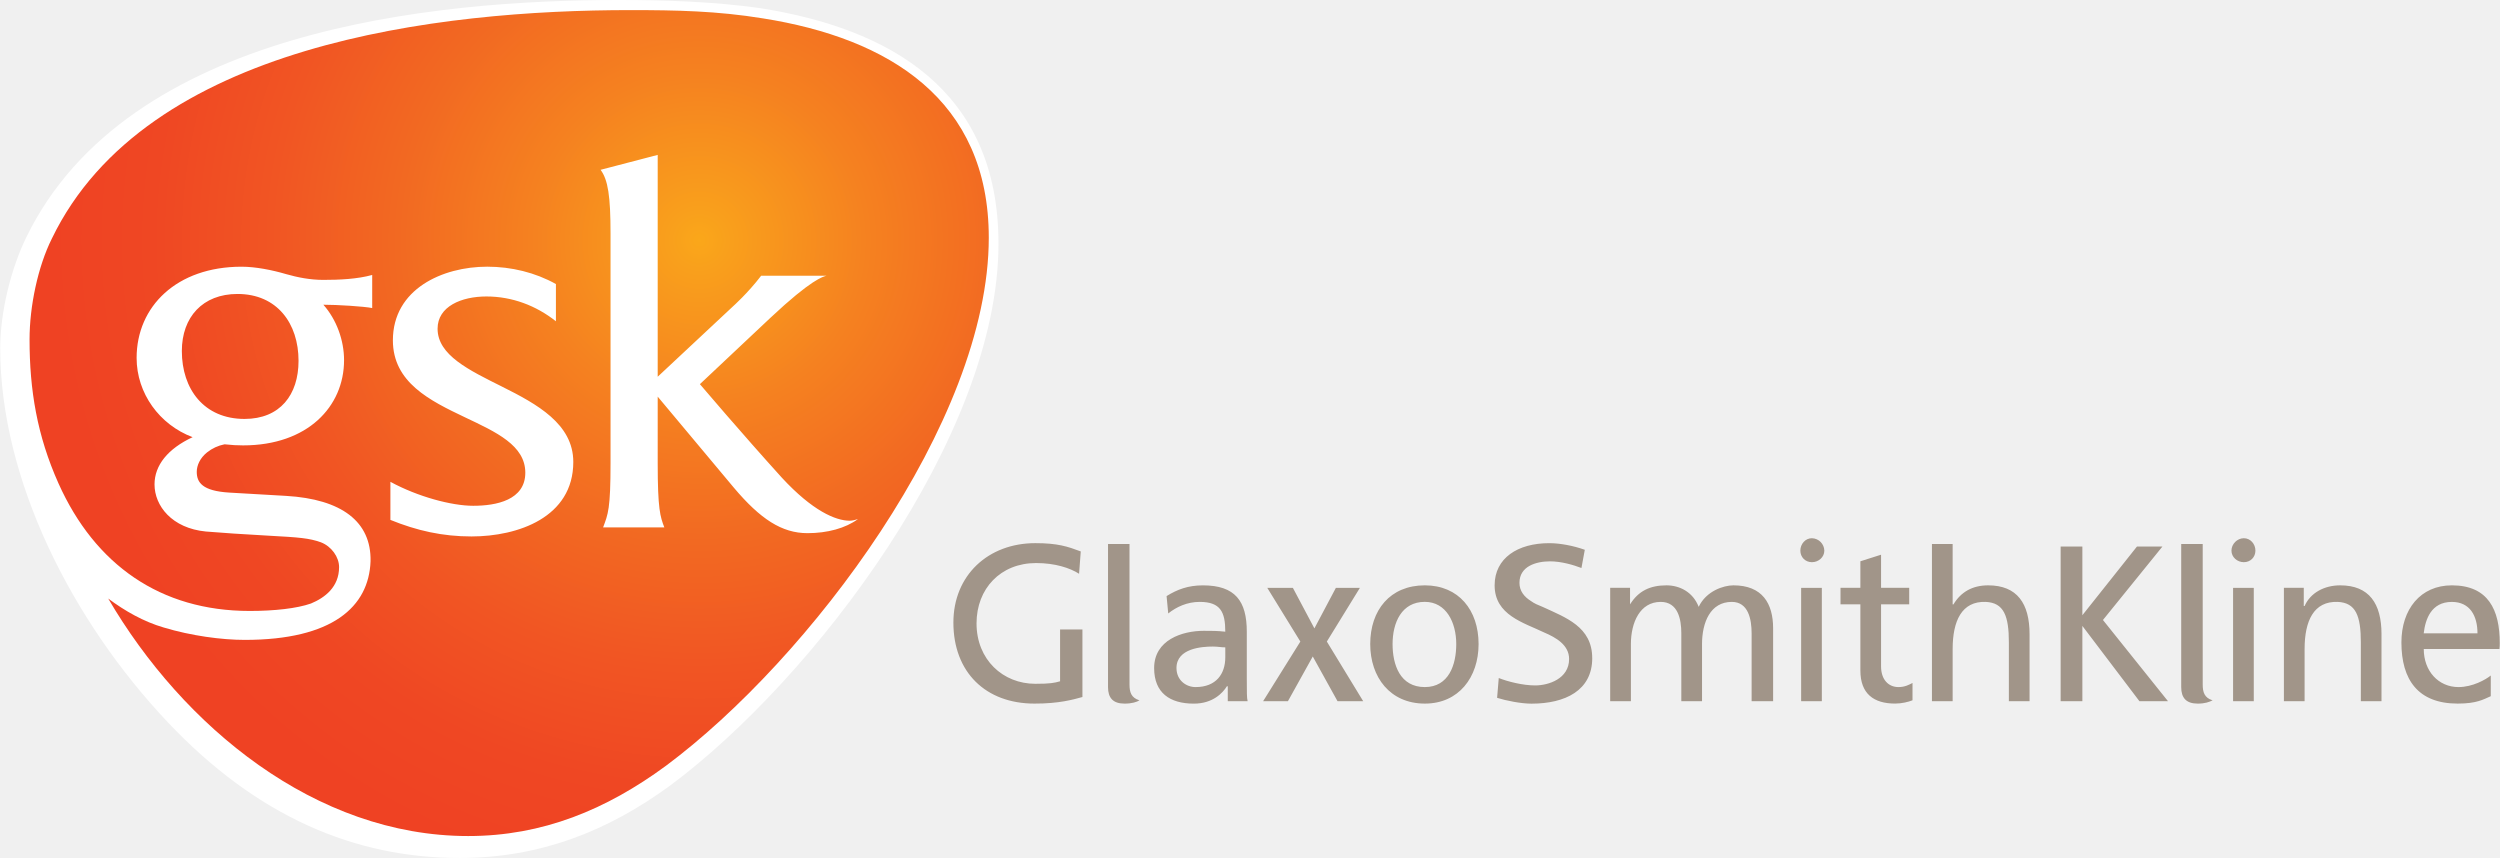
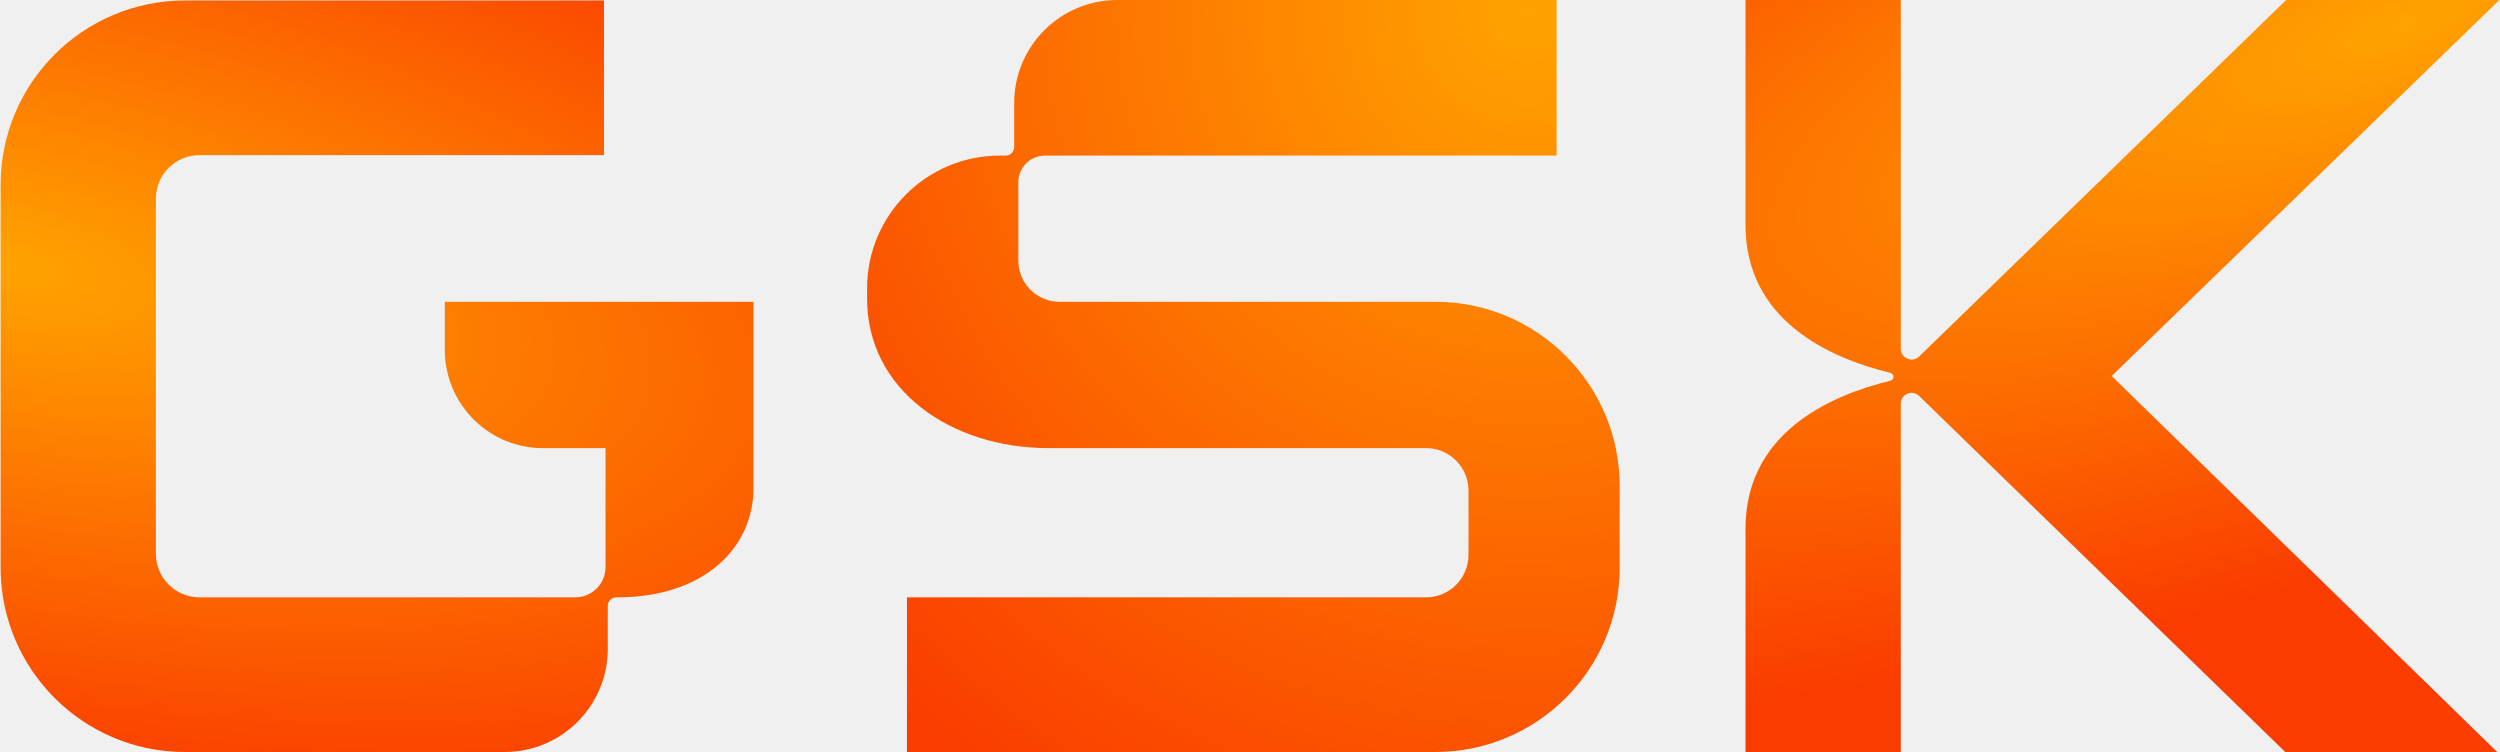
- <svg xmlns="http://www.w3.org/2000/svg" xmlns:xlink="http://www.w3.org/1999/xlink" width="2500" height="858" viewBox="1.621 1.389 121.684 41.77">
-   <path fill="#FFF" d="M50.218 13.253c0-7.528-5.349-10.483-11.626-11.471-2.225-.314-4.634-.393-6.858-.393-8.977 0-23.916 1.42-28.842 11.548-.754 1.537-1.272 3.665-1.272 5.399 0 6.423 3.514 13.303 8.154 18.21 4.363 4.616 9.126 6.612 14.212 6.612 3.933 0 7.23-1.32 10.25-3.528 6.952-5.164 15.982-17 15.982-26.377" />
-   <g transform="translate(1.62 1.389)">
-     <defs>
-       <path id="a" d="M8.842 17.089c0 1.854 1.079 3.306 3.052 3.306 1.733 0 2.629-1.178 2.629-2.83 0-1.813-1.038-3.254-2.972-3.254-1.693 0-2.709 1.127-2.709 2.778m16.721 5.924c0-1.33-1.411-1.974-2.942-2.699-1.691-.806-3.505-1.69-3.505-3.745 0-2.498 2.417-3.586 4.593-3.586 1.169 0 2.337.282 3.344.845v1.813c-.967-.766-2.136-1.208-3.384-1.208-1.21 0-2.377.482-2.377 1.569 0 1.289 1.531 2.017 3.142 2.822 1.693.847 3.465 1.812 3.465 3.665 0 2.7-2.698 3.627-4.954 3.627-1.412 0-2.66-.281-3.95-.806v-1.854c1.331.725 2.981 1.167 4.029 1.167 1.127.002 2.539-.279 2.539-1.61m4.149-.481V11.371c0-1.813-.121-2.619-.485-3.104l2.781-.726V18.34l3.666-3.426s.725-.644 1.37-1.49h3.183c-.16.04-.724.162-2.739 2.055l-3.426 3.223s2.056 2.419 3.991 4.554c1.489 1.612 2.618 2.094 3.303 2.094.12 0 .281-.039.402-.08-.604.445-1.49.686-2.458.686-1.247 0-2.296-.686-3.585-2.215-2.054-2.458-3.707-4.432-3.707-4.432v3.225c0 2.254.121 2.617.323 3.141H29.35c.242-.646.362-.889.362-3.143M2.516 11.611c-.685 1.371-1.088 3.304-1.088 4.916 0 2.456.364 4.673 1.411 7.011 1.773 3.949 4.956 6.205 9.306 6.205 1.209 0 2.297-.122 2.982-.362.685-.285 1.37-.808 1.37-1.773 0-.482-.362-1.006-.887-1.208-.563-.201-1.047-.24-2.537-.321-1.491-.082-2.016-.123-3.062-.203-1.652-.16-2.499-1.249-2.499-2.295 0-.928.645-1.734 1.854-2.298-1.612-.606-2.726-2.133-2.726-3.86 0-2.503 1.951-4.439 5.108-4.439.685 0 1.486.16 2.17.361.566.161 1.17.281 1.814.281.765 0 1.652-.038 2.377-.24v1.611c-.403-.081-1.692-.162-2.377-.162.644.727 1.007 1.734 1.007 2.7 0 2.256-1.773 4.148-4.915 4.148-.27 0-.562-.014-.902-.053a1.97 1.97 0 0 0-.855.396c-.342.275-.499.634-.499.945 0 .523.282.928 1.57 1.009l2.78.161c2.701.16 4.151 1.25 4.111 3.182-.081 2.216-1.854 3.829-6.125 3.829-1.128 0-2.619-.202-3.948-.604-.967-.281-1.894-.806-2.699-1.41 3.625 6.203 10.072 11.563 17.526 11.563 3.625 0 6.729-1.289 9.63-3.423 6.929-5.158 15.713-16.723 15.713-25.706 0-6.729-4.876-9.711-11-10.678-2.216-.362-4.23-.402-6.447-.402-9.266 0-23.57 1.612-28.163 11.119" />
-     </defs>
-     <clipPath id="b">
-       <use xlink:href="#a" overflow="visible" />
-     </clipPath>
-     <radialGradient id="c" cx="-381.752" cy="326.498" r=".999" gradientTransform="translate(12080.46 -10291.144) scale(31.5556)" gradientUnits="userSpaceOnUse">
-       <stop offset="0" stop-color="#faa71a" />
-       <stop offset=".05" stop-color="#f99f1c" />
-       <stop offset=".26" stop-color="#f58120" />
-       <stop offset=".465" stop-color="#f26922" />
-       <stop offset=".661" stop-color="#f15523" />
-       <stop offset=".844" stop-color="#ef4723" />
-       <stop offset="1" stop-color="#ef4223" />
-     </radialGradient>
-     <path clip-path="url(#b)" fill="url(#c)" d="M1.428.492h46.698v40.209H1.428z" />
-   </g>
-   <path fill="#A19589" d="M122.22 32.22h-2.617c.08-.683.363-1.528 1.37-1.528.885 0 1.247.683 1.247 1.528m1.07.766a2.22 2.22 0 0 0 .015-.291c0-1.627-.569-2.81-2.332-2.81-1.53 0-2.456 1.167-2.456 2.779 0 1.812.806 2.978 2.74 2.978.923 0 1.247-.2 1.61-.36v-1.007c-.244.2-.887.563-1.572.563-.967 0-1.69-.77-1.69-1.854h3.685v.002zM117.548 35.526V32.26c0-1.49-.603-2.375-2.012-2.375-.767 0-1.449.36-1.732 1.007h-.04v-.886h-.968v5.519h1.008v-2.54c0-1.368.443-2.335 1.611-2.294.887.04 1.127.685 1.127 1.975v2.859h1.006zM111.41 28.195c0-.32-.24-.604-.563-.604s-.604.283-.604.604c0 .319.282.563.604.563s.563-.243.563-.563m-.08 1.812h-1.008v5.519h1.008v-5.52zM109.326 35.483c-.402-.121-.482-.401-.482-.765v-6.845h-1.047v6.966c0 .522.242.804.805.804.36 0 .562-.08.724-.16M107.154 35.526l-3.167-3.954 2.895-3.575h-1.24l-2.657 3.343v-3.343h-1.058v7.529h1.058V31.86l2.778 3.665zM100.414 35.526V32.26c0-1.49-.604-2.375-2.015-2.375-.763 0-1.328.323-1.69.927h-.039v-2.938h-1.008v7.65h1.008v-2.538c0-1.37.442-2.336 1.61-2.295.886.04 1.127.685 1.127 1.975v2.859h1.007zM94.716 35.483v-.845c-.16.08-.36.2-.685.2-.483 0-.846-.361-.846-1.006V30.81h1.37v-.805h-1.37v-1.611l-1.007.32v1.29h-.967v.806h.967v3.223c0 1.127.646 1.608 1.691 1.608.324 0 .646-.08.847-.16M90.423 28.195a.62.62 0 0 0-.604-.604c-.323 0-.563.283-.563.604 0 .319.24.563.563.563.322 0 .604-.243.604-.563m-.12 1.812h-1.009v5.519h1.008v-5.52zM87.93 35.526V31.98c0-1.21-.523-2.095-1.933-2.095-.484 0-1.328.28-1.69 1.047-.282-.724-.927-1.047-1.57-1.047-.806 0-1.37.28-1.772.927v-.806h-.967v5.519h1.008v-2.78c0-1.048.442-2.054 1.45-2.054.845 0 1.005.846 1.005 1.529v3.305h1.008v-2.78c0-1.048.402-2.054 1.45-2.054.805 0 .964.846.964 1.529v3.305h1.046zM79.123 33.429c0-1.528-1.289-1.974-2.416-2.496-.2-.08-.402-.161-.563-.282-.323-.201-.563-.483-.563-.887 0-.805.803-1.047 1.49-1.047.534 0 1.117.167 1.528.324l.163-.887c-.565-.201-1.209-.322-1.733-.322-1.53 0-2.657.725-2.657 2.053 0 1.45 1.41 1.813 2.416 2.297.563.24 1.21.604 1.21 1.288 0 .968-1.009 1.288-1.653 1.288-.604 0-1.344-.19-1.772-.361l-.08.965c.44.14 1.173.283 1.671.283 1.648 0 2.96-.645 2.96-2.216M67.974 35.526l-1.77-2.904 1.61-2.615h-1.17l-1.046 1.974-1.048-1.974h-1.246l1.61 2.615-1.813 2.904h1.208l1.21-2.177 1.205 2.177zM57.081 35.483c-.403-.121-.484-.401-.484-.765v-6.845h-1.046v6.966c0 .522.24.804.805.804.362 0 .603-.08.725-.16M54.305 35.322v-3.29h-1.088v2.524c-.282.08-.483.122-1.207.122-1.57 0-2.86-1.17-2.86-2.94 0-1.691 1.168-2.938 2.9-2.938.926 0 1.651.24 2.092.522l.082-1.088c-.645-.242-1.128-.403-2.214-.403-2.297 0-3.987 1.569-3.987 3.866 0 2.416 1.57 3.945 3.946 3.945 1.207.003 1.892-.198 2.336-.32M73.591 32.745c0-1.652-.967-2.86-2.618-2.86-1.69 0-2.657 1.208-2.657 2.86 0 1.61.966 2.897 2.657 2.897 1.652.003 2.618-1.284 2.618-2.897m-1.087 0c0 1.006-.362 2.093-1.53 2.093-1.208 0-1.57-1.087-1.57-2.093 0-1.048.442-2.056 1.57-2.056 1.046.003 1.53 1.008 1.53 2.056M62.347 35.526c-.04-.164-.04-.444-.04-1.09v-2.294c0-1.491-.564-2.256-2.135-2.256-.725 0-1.248.2-1.77.522l.08.846c.402-.321.925-.563 1.53-.563 1.006 0 1.248.48 1.248 1.45-.403-.042-.645-.042-1.048-.042-1.046 0-2.416.443-2.416 1.813 0 1.209.766 1.732 1.933 1.732.927 0 1.41-.523 1.611-.847h.041v.728h.966zm-1.087-2.138c0 .808-.443 1.45-1.45 1.45-.444 0-.926-.321-.926-.928 0-.965 1.25-1.045 1.772-1.045.241 0 .402.04.604.04v.483z" />
+ <svg xmlns="http://www.w3.org/2000/svg" xmlns:xlink="http://www.w3.org/1999/xlink" viewBox="0 -0.02 2060.2 620.02" width="2500" height="752">
+   <radialGradient id="a" cx="1259.63" cy="9.79" fx="1259.63" fy="9.79" gradientUnits="userSpaceOnUse" r="774.99">
+     <stop offset="0" stop-color="#ffa300" />
+     <stop offset="1" stop-color="#fa3c00" />
+   </radialGradient>
+   <radialGradient id="b" cx="5.88" cy="218.39" fx="5.88" fy="218.39" gradientTransform="matrix(.98245 .18652 -.07274 .38316 15.84 134.42)" r="1040.76" xlink:href="#a" />
+   <radialGradient id="c" cx="1981.93" cy="20.31" fx="1981.93" fy="20.31" gradientTransform="matrix(-.9413 .33759 -.1114 -.31063 3849.78 -642.4)" r="1253.52" xlink:href="#a" />
+   <path d="M1334.91 400.8V468c0 83.95-68.05 152-152 152H747.28V492.5h427.99c19.31 0 34.97-15.66 34.97-34.97v-53.1c0-19.31-15.66-34.97-34.97-34.97H864.13c-80.6 0-149.74-47.91-149.74-123.24v-8.48c0-60.47 49.02-109.49 109.49-109.49h4.79c3.87 0 7-3.13 7-7V84.98c0-46.94 38.06-85 85-85h362.19v128.29H861.07c-12.15 0-22 9.85-22 22v64.53c0 18.78 15.22 34 34 34h309.83c83.95 0 152 68.05 152 152z" fill="url(#a)" />
+   <path d="M620.74 248.8v153.43c0 49.85-41.16 90.27-112.34 90.27h-.82c-3.87 0-7 3.13-7 7V535c0 46.94-38.06 85-85 85H152C68.05 620 0 551.95 0 468V152.39C0 68.44 68.05.39 152 .39h345.49v127.49H164c-19.88 0-36 16.12-36 36V456.5c0 19.88 16.12 36 36 36h309.74c13.81 0 25-11.19 25-25v-98.03h-51.52c-44.74 0-81-36.26-81-81V248.8z" fill="url(#b)" />
+   <path d="M1740.54 310l317.84 310h-174.72l-280.64-272.92-21.21-20.63c-5.66-5.51-15.15-1.5-15.15 6.4V620h-128V435.79c0-78.34 68.57-109.54 119.42-121.91 3.39-.82 3.39-5.65 0-6.48-50.85-12.38-119.42-43.58-119.42-121.92V0h128v287.52c0 7.89 9.49 11.9 15.15 6.4l21.06-20.45L1884.38 0h175.82z" fill="url(#c)" />
</svg>
